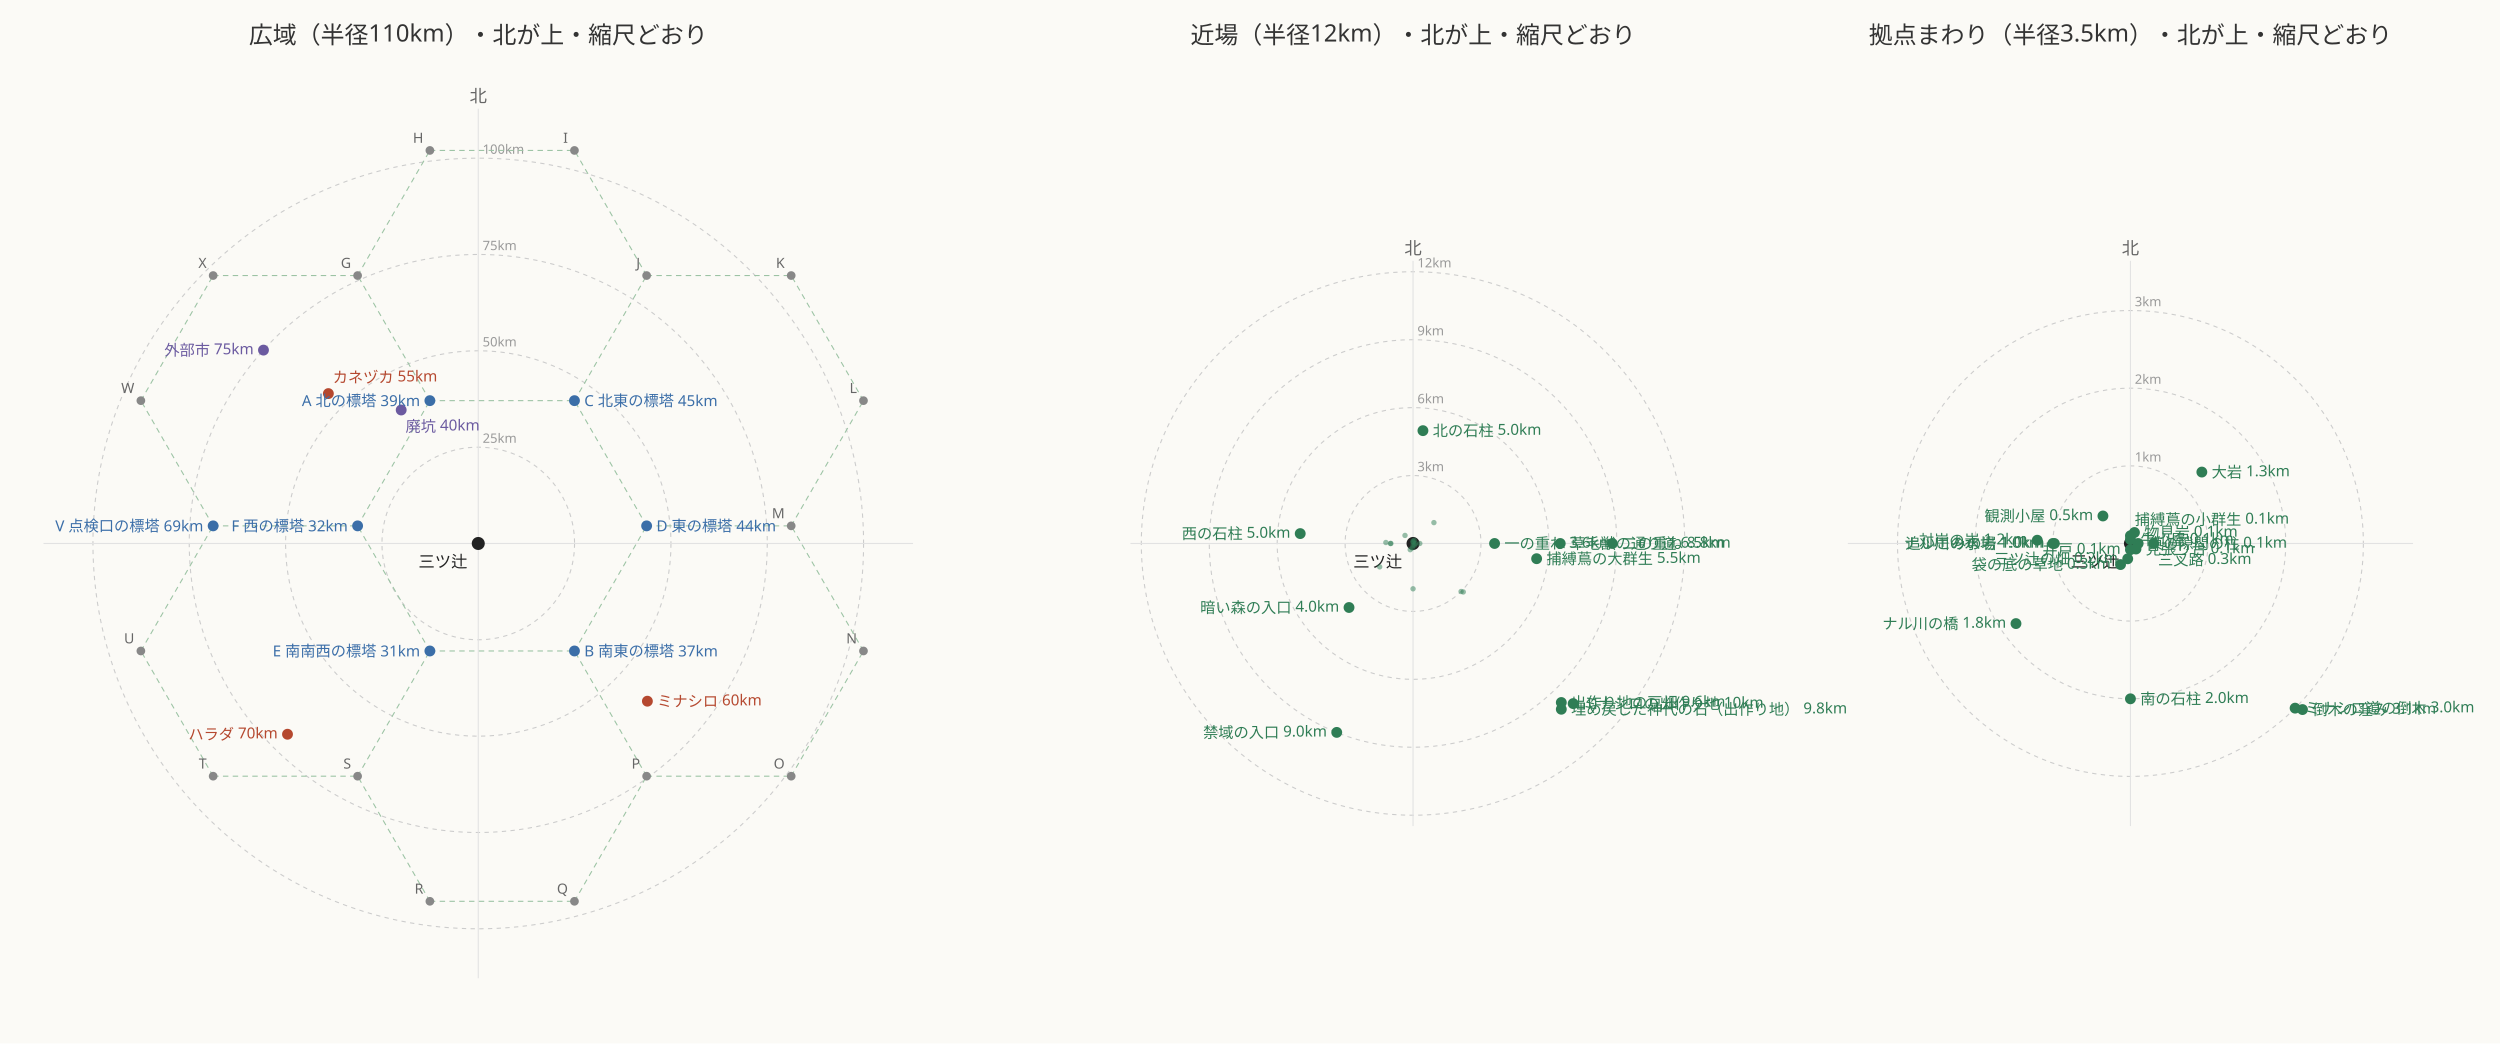
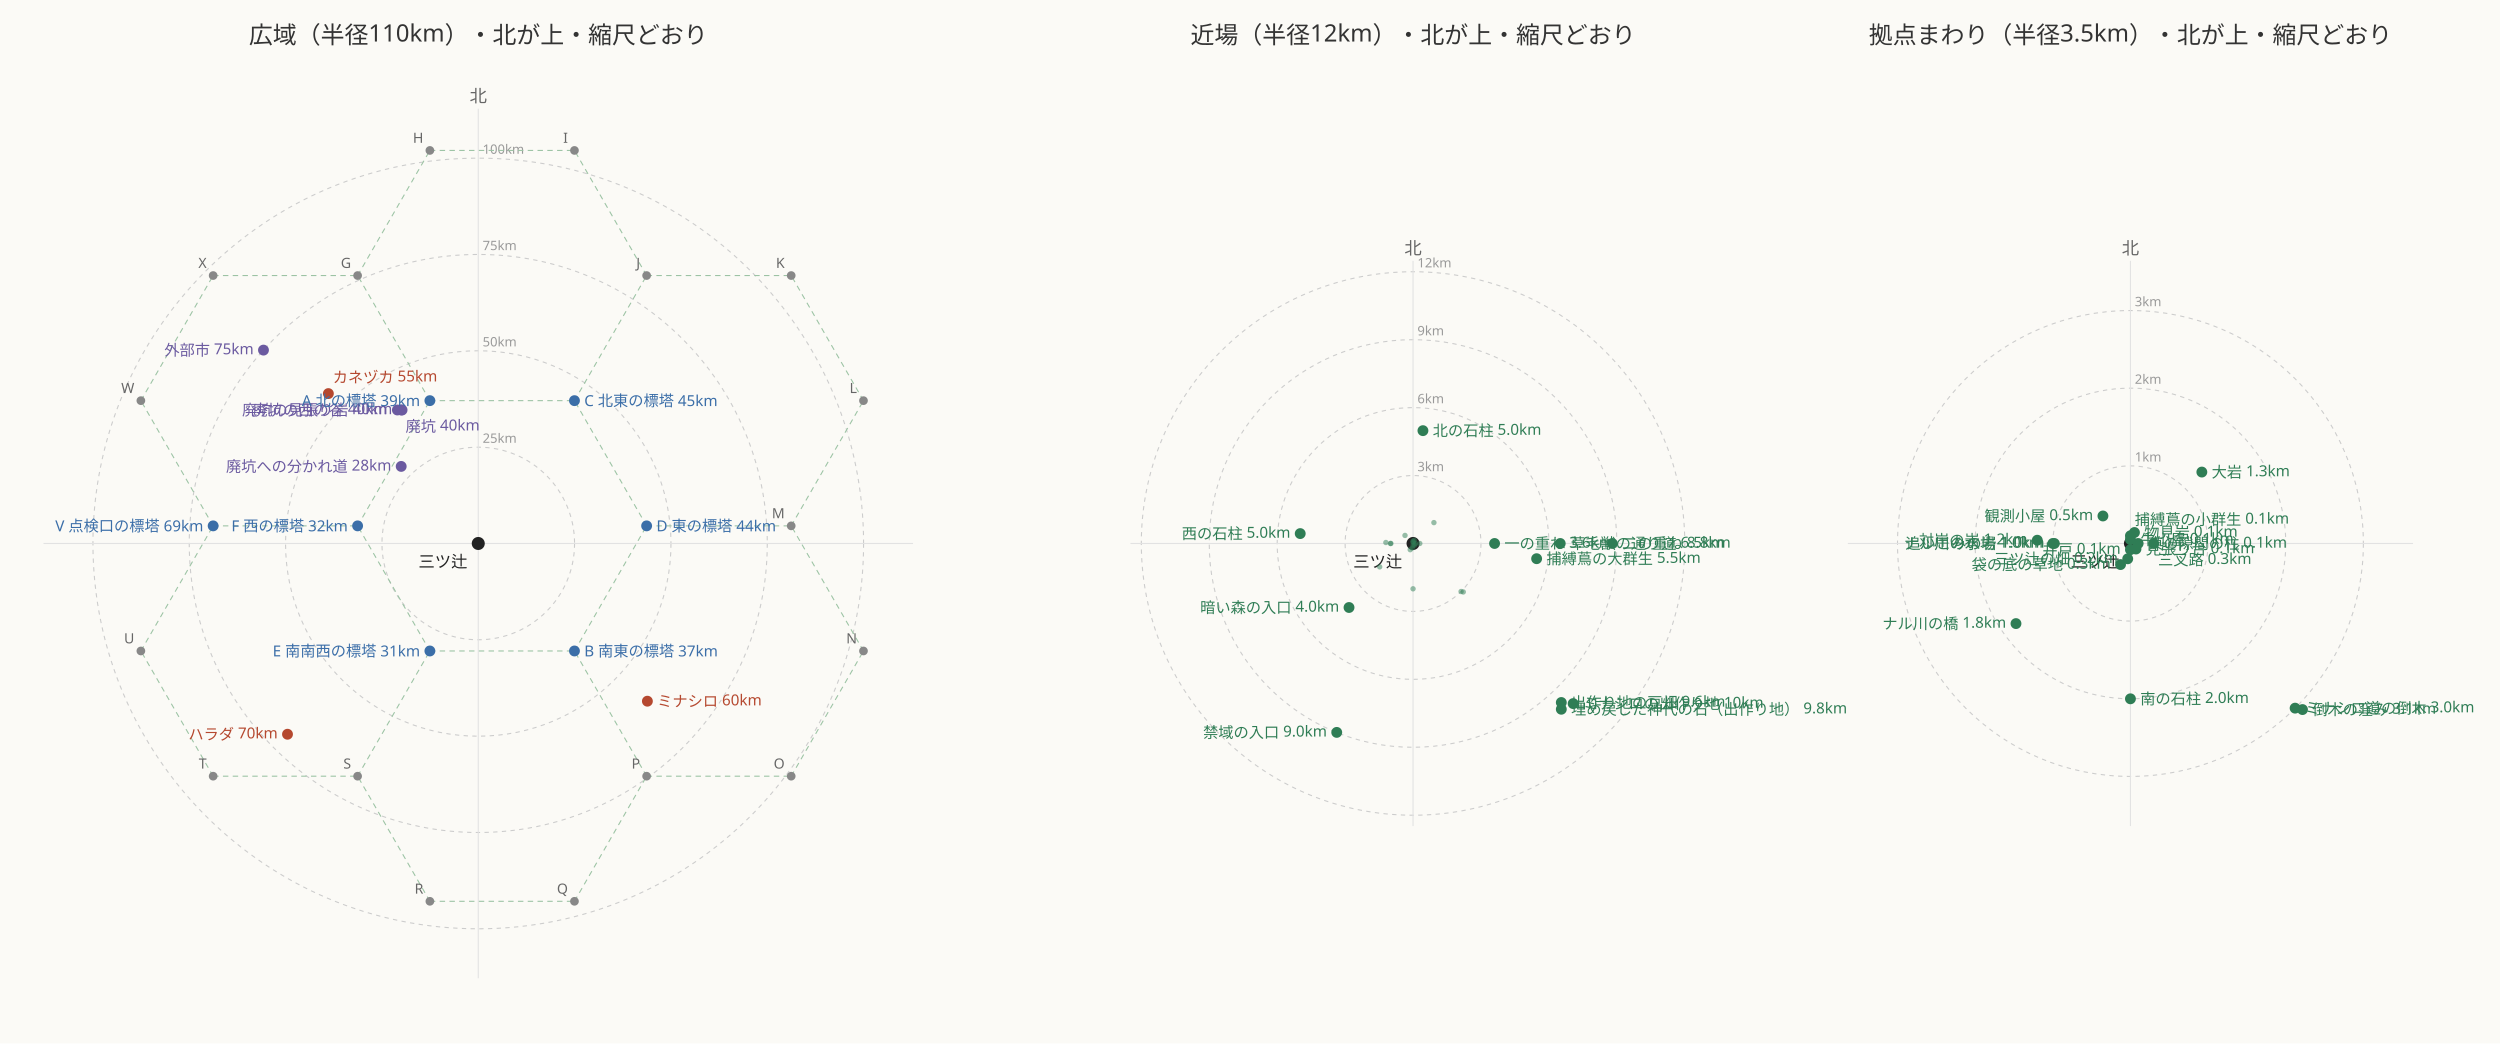
<svg xmlns="http://www.w3.org/2000/svg" width="2300" height="960" viewBox="0 0 2300 960" font-family="sans-serif">
  <rect width="2300" height="960" fill="#fbfaf6" />
  <text x="440" y="40" font-size="22" text-anchor="middle" fill="#333">広域（半径110km）・北が上・縮尺どおり</text>
  <circle cx="440" cy="500" r="88.6" fill="none" stroke="#ccc" stroke-dasharray="4 4" />
  <text x="444" y="407.4" font-size="12" fill="#999">25km</text>
  <circle cx="440" cy="500" r="177.3" fill="none" stroke="#ccc" stroke-dasharray="4 4" />
  <text x="444" y="318.7" font-size="12" fill="#999">50km</text>
  <circle cx="440" cy="500" r="265.9" fill="none" stroke="#ccc" stroke-dasharray="4 4" />
  <text x="444" y="230.1" font-size="12" fill="#999">75km</text>
  <circle cx="440" cy="500" r="354.5" fill="none" stroke="#ccc" stroke-dasharray="4 4" />
  <text x="444" y="141.5" font-size="12" fill="#999">100km</text>
  <line x1="440" y1="100" x2="440" y2="900" stroke="#e2e2e2" />
  <line x1="40" y1="500" x2="840" y2="500" stroke="#e2e2e2" />
  <text x="440" y="94" font-size="16" text-anchor="middle" fill="#666">北</text>
  <line x1="196.1" y1="714.1" x2="129.6" y2="598.9" stroke="#9cc3a4" stroke-dasharray="5 4" />
  <line x1="196.1" y1="714.1" x2="329.0" y2="714.1" stroke="#9cc3a4" stroke-dasharray="5 4" />
  <line x1="129.6" y1="598.9" x2="196.1" y2="483.8" stroke="#9cc3a4" stroke-dasharray="5 4" />
  <line x1="196.1" y1="483.8" x2="129.6" y2="368.6" stroke="#9cc3a4" stroke-dasharray="5 4" />
  <line x1="196.1" y1="483.8" x2="329.0" y2="483.8" stroke="#9cc3a4" stroke-dasharray="5 4" />
  <line x1="129.6" y1="368.6" x2="196.1" y2="253.5" stroke="#9cc3a4" stroke-dasharray="5 4" />
  <line x1="196.1" y1="253.5" x2="329.0" y2="253.5" stroke="#9cc3a4" stroke-dasharray="5 4" />
  <line x1="395.5" y1="829.2" x2="329.0" y2="714.1" stroke="#9cc3a4" stroke-dasharray="5 4" />
  <line x1="395.5" y1="829.2" x2="528.5" y2="829.2" stroke="#9cc3a4" stroke-dasharray="5 4" />
  <line x1="329.0" y1="714.1" x2="395.5" y2="598.9" stroke="#9cc3a4" stroke-dasharray="5 4" />
  <line x1="395.5" y1="598.9" x2="329.0" y2="483.8" stroke="#9cc3a4" stroke-dasharray="5 4" />
  <line x1="395.5" y1="598.9" x2="528.5" y2="598.9" stroke="#9cc3a4" stroke-dasharray="5 4" />
  <line x1="329.0" y1="483.8" x2="395.5" y2="368.6" stroke="#9cc3a4" stroke-dasharray="5 4" />
  <line x1="395.5" y1="368.6" x2="329.0" y2="253.5" stroke="#9cc3a4" stroke-dasharray="5 4" />
  <line x1="395.5" y1="368.6" x2="528.5" y2="368.6" stroke="#9cc3a4" stroke-dasharray="5 4" />
  <line x1="329.0" y1="253.5" x2="395.5" y2="138.4" stroke="#9cc3a4" stroke-dasharray="5 4" />
  <line x1="395.5" y1="138.4" x2="528.5" y2="138.4" stroke="#9cc3a4" stroke-dasharray="5 4" />
  <line x1="528.5" y1="829.2" x2="594.9" y2="714.1" stroke="#9cc3a4" stroke-dasharray="5 4" />
  <line x1="594.9" y1="714.1" x2="528.5" y2="598.9" stroke="#9cc3a4" stroke-dasharray="5 4" />
  <line x1="594.9" y1="714.1" x2="727.9" y2="714.1" stroke="#9cc3a4" stroke-dasharray="5 4" />
  <line x1="528.5" y1="598.9" x2="594.9" y2="483.8" stroke="#9cc3a4" stroke-dasharray="5 4" />
  <line x1="594.9" y1="483.8" x2="528.5" y2="368.6" stroke="#9cc3a4" stroke-dasharray="5 4" />
  <line x1="594.9" y1="483.8" x2="727.9" y2="483.8" stroke="#9cc3a4" stroke-dasharray="5 4" />
  <line x1="528.5" y1="368.6" x2="594.9" y2="253.5" stroke="#9cc3a4" stroke-dasharray="5 4" />
  <line x1="594.9" y1="253.5" x2="528.5" y2="138.4" stroke="#9cc3a4" stroke-dasharray="5 4" />
  <line x1="594.9" y1="253.5" x2="727.9" y2="253.5" stroke="#9cc3a4" stroke-dasharray="5 4" />
  <line x1="727.9" y1="714.1" x2="794.4" y2="598.9" stroke="#9cc3a4" stroke-dasharray="5 4" />
  <line x1="794.4" y1="598.9" x2="727.9" y2="483.8" stroke="#9cc3a4" stroke-dasharray="5 4" />
  <line x1="727.9" y1="483.8" x2="794.4" y2="368.6" stroke="#9cc3a4" stroke-dasharray="5 4" />
  <line x1="794.4" y1="368.6" x2="727.9" y2="253.5" stroke="#9cc3a4" stroke-dasharray="5 4" />
  <circle cx="196.1" cy="714.1" r="4" fill="#888" />
  <text x="190.1" y="707.1" font-size="13" text-anchor="end" fill="#666">T</text>
  <circle cx="129.6" cy="598.9" r="4" fill="#888" />
  <text x="123.6" y="591.9" font-size="13" text-anchor="end" fill="#666">U</text>
  <circle cx="196.1" cy="483.8" r="4" fill="#888" />
  <circle cx="129.6" cy="368.6" r="4" fill="#888" />
  <text x="123.6" y="361.6" font-size="13" text-anchor="end" fill="#666">W</text>
  <circle cx="196.1" cy="253.5" r="4" fill="#888" />
  <text x="190.1" y="246.5" font-size="13" text-anchor="end" fill="#666">X</text>
  <circle cx="395.5" cy="829.2" r="4" fill="#888" />
  <text x="389.5" y="822.2" font-size="13" text-anchor="end" fill="#666">R</text>
  <circle cx="329.0" cy="714.1" r="4" fill="#888" />
  <text x="323.0" y="707.1" font-size="13" text-anchor="end" fill="#666">S</text>
  <circle cx="395.5" cy="598.9" r="4" fill="#888" />
  <circle cx="329.0" cy="483.8" r="4" fill="#888" />
  <circle cx="395.5" cy="368.6" r="4" fill="#888" />
  <circle cx="329.0" cy="253.5" r="4" fill="#888" />
  <text x="323.0" y="246.5" font-size="13" text-anchor="end" fill="#666">G</text>
  <circle cx="395.5" cy="138.4" r="4" fill="#888" />
  <text x="389.5" y="131.4" font-size="13" text-anchor="end" fill="#666">H</text>
  <circle cx="528.5" cy="829.2" r="4" fill="#888" />
  <text x="522.5" y="822.2" font-size="13" text-anchor="end" fill="#666">Q</text>
  <circle cx="594.9" cy="714.1" r="4" fill="#888" />
  <text x="588.9" y="707.1" font-size="13" text-anchor="end" fill="#666">P</text>
  <circle cx="528.5" cy="598.9" r="4" fill="#888" />
  <circle cx="594.9" cy="483.8" r="4" fill="#888" />
  <circle cx="528.5" cy="368.6" r="4" fill="#888" />
  <circle cx="594.9" cy="253.5" r="4" fill="#888" />
  <text x="588.9" y="246.5" font-size="13" text-anchor="end" fill="#666">J</text>
  <circle cx="528.5" cy="138.4" r="4" fill="#888" />
  <text x="522.5" y="131.4" font-size="13" text-anchor="end" fill="#666">I</text>
  <circle cx="727.9" cy="714.1" r="4" fill="#888" />
  <text x="721.9" y="707.1" font-size="13" text-anchor="end" fill="#666">O</text>
  <circle cx="794.4" cy="598.9" r="4" fill="#888" />
  <text x="788.4" y="591.9" font-size="13" text-anchor="end" fill="#666">N</text>
  <circle cx="727.9" cy="483.8" r="4" fill="#888" />
  <text x="721.9" y="476.8" font-size="13" text-anchor="end" fill="#666">M</text>
  <circle cx="794.4" cy="368.6" r="4" fill="#888" />
  <text x="788.4" y="361.6" font-size="13" text-anchor="end" fill="#666">L</text>
  <circle cx="727.9" cy="253.5" r="4" fill="#888" />
  <text x="721.9" y="246.5" font-size="13" text-anchor="end" fill="#666">K</text>
  <circle cx="440" cy="500" r="6" fill="#222" />
  <text x="430" y="522" font-size="15" text-anchor="end" fill="#222">三ツ辻</text>
  <circle cx="369.1" cy="377.2" r="5" fill="#6b5aa0" />
  <text x="373.1" y="397.2" font-size="14" text-anchor="start" fill="#6b5aa0">廃坑 40km</text>
+   <circle cx="369.9" cy="377.2" r="5" fill="#6b5aa0" />
+   <text x="360.9" y="382.2" font-size="14" text-anchor="end" fill="#6b5aa0">廃坑の見張り岩 40km</text>
+   <circle cx="365.6" cy="377.2" r="5" fill="#6b5aa0" />
+   <text x="356.6" y="382.2" font-size="14" text-anchor="end" fill="#6b5aa0">廃坑の西の谷 40km</text>
+   <circle cx="369.1" cy="429.1" r="5" fill="#6b5aa0" />
+   <text x="360.1" y="434.1" font-size="14" text-anchor="end" fill="#6b5aa0">廃坑への分かれ道 28km</text>
  <circle cx="302.1" cy="362.1" r="5" fill="#b5482f" />
  <text x="306.1" y="352.1" font-size="14" text-anchor="start" fill="#b5482f">カネヅカ 55km</text>
  <circle cx="595.6" cy="645.1" r="5" fill="#b5482f" />
  <text x="604.6" y="650.1" font-size="14" text-anchor="start" fill="#b5482f">ミナシロ 60km</text>
  <circle cx="264.5" cy="675.5" r="5" fill="#b5482f" />
  <text x="255.5" y="680.5" font-size="14" text-anchor="end" fill="#b5482f">ハラダ 70km</text>
  <circle cx="242.4" cy="322.1" r="5" fill="#6b5aa0" />
  <text x="233.4" y="327.1" font-size="14" text-anchor="end" fill="#6b5aa0">外部市 75km</text>
  <circle cx="196.1" cy="483.8" r="5" fill="#3b6ea8" />
  <text x="187.1" y="488.8" font-size="14" text-anchor="end" fill="#3b6ea8">V 点検口の標塔 69km</text>
  <circle cx="395.5" cy="598.9" r="5" fill="#3b6ea8" />
  <text x="386.5" y="603.9" font-size="14" text-anchor="end" fill="#3b6ea8">E 南南西の標塔 31km</text>
  <circle cx="329.0" cy="483.8" r="5" fill="#3b6ea8" />
  <text x="320.0" y="488.8" font-size="14" text-anchor="end" fill="#3b6ea8">F 西の標塔 32km</text>
  <circle cx="395.5" cy="368.6" r="5" fill="#3b6ea8" />
  <text x="386.5" y="373.6" font-size="14" text-anchor="end" fill="#3b6ea8">A 北の標塔 39km</text>
  <circle cx="528.5" cy="598.9" r="5" fill="#3b6ea8" />
  <text x="537.5" y="603.9" font-size="14" text-anchor="start" fill="#3b6ea8">B 南東の標塔 37km</text>
  <circle cx="594.9" cy="483.8" r="5" fill="#3b6ea8" />
  <text x="603.9" y="488.8" font-size="14" text-anchor="start" fill="#3b6ea8">D 東の標塔 44km</text>
  <circle cx="528.5" cy="368.6" r="5" fill="#3b6ea8" />
  <text x="537.5" y="373.6" font-size="14" text-anchor="start" fill="#3b6ea8">C 北東の標塔 45km</text>
  <text x="1300" y="40" font-size="22" text-anchor="middle" fill="#333">近場（半径12km）・北が上・縮尺どおり</text>
  <circle cx="1300" cy="500" r="62.5" fill="none" stroke="#ccc" stroke-dasharray="4 4" />
  <text x="1304" y="433.5" font-size="12" fill="#999">3km</text>
  <circle cx="1300" cy="500" r="125.0" fill="none" stroke="#ccc" stroke-dasharray="4 4" />
  <text x="1304" y="371.0" font-size="12" fill="#999">6km</text>
  <circle cx="1300" cy="500" r="187.5" fill="none" stroke="#ccc" stroke-dasharray="4 4" />
  <text x="1304" y="308.5" font-size="12" fill="#999">9km</text>
  <circle cx="1300" cy="500" r="250.0" fill="none" stroke="#ccc" stroke-dasharray="4 4" />
  <text x="1304" y="246.0" font-size="12" fill="#999">12km</text>
  <line x1="1300" y1="240" x2="1300" y2="760" stroke="#e2e2e2" />
  <line x1="1040" y1="500" x2="1560" y2="500" stroke="#e2e2e2" />
  <text x="1300" y="234" font-size="16" text-anchor="middle" fill="#666">北</text>
  <circle cx="1300" cy="500" r="6" fill="#222" />
  <text x="1290" y="522" font-size="15" text-anchor="end" fill="#222">三ツ辻</text>
  <circle cx="1300.0" cy="497.9" r="2.5" fill="#2f7d55" opacity="0.5" />
  <circle cx="1302.1" cy="500.0" r="2.5" fill="#2f7d55" opacity="0.5" />
  <circle cx="1300.0" cy="501.7" r="2.5" fill="#2f7d55" opacity="0.5" />
  <circle cx="1301.5" cy="501.5" r="2.5" fill="#2f7d55" opacity="0.5" />
  <circle cx="1299.3" cy="504.1" r="2.5" fill="#2f7d55" opacity="0.5" />
  <circle cx="1297.4" cy="505.7" r="2.5" fill="#2f7d55" opacity="0.5" />
  <circle cx="1300.0" cy="499.0" r="2.5" fill="#2f7d55" opacity="0.5" />
  <circle cx="1275.0" cy="499.1" r="2.5" fill="#2f7d55" opacity="0.5" />
  <circle cx="1279.6" cy="500.0" r="2.5" fill="#2f7d55" opacity="0.5" />
  <circle cx="1301.1" cy="497.1" r="2.5" fill="#2f7d55" opacity="0.5" />
  <circle cx="1344.2" cy="544.2" r="2.5" fill="#2f7d55" opacity="0.5" />
  <circle cx="1346.2" cy="544.6" r="2.5" fill="#2f7d55" opacity="0.5" />
  <circle cx="1306.2" cy="500.0" r="2.5" fill="#2f7d55" opacity="0.5" />
  <circle cx="1269.3" cy="521.5" r="2.5" fill="#2f7d55" opacity="0.5" />
  <circle cx="1292.6" cy="492.6" r="2.5" fill="#2f7d55" opacity="0.5" />
  <circle cx="1279.2" cy="500.0" r="2.5" fill="#2f7d55" opacity="0.5" />
  <circle cx="1319.2" cy="480.8" r="2.5" fill="#2f7d55" opacity="0.5" />
  <circle cx="1300.0" cy="541.7" r="2.5" fill="#2f7d55" opacity="0.5" />
  <circle cx="1241.1" cy="558.9" r="5" fill="#2f7d55" />
  <text x="1232.1" y="563.9" font-size="14" text-anchor="end" fill="#2f7d55">暗い森の入口 4.0km</text>
  <circle cx="1196.2" cy="490.9" r="5" fill="#2f7d55" />
  <text x="1187.2" y="495.9" font-size="14" text-anchor="end" fill="#2f7d55">西の石柱 5.0km</text>
  <circle cx="1309.1" cy="396.2" r="5" fill="#2f7d55" />
  <text x="1318.1" y="401.2" font-size="14" text-anchor="start" fill="#2f7d55">北の石柱 5.0km</text>
  <circle cx="1413.7" cy="514.0" r="5" fill="#2f7d55" />
  <text x="1422.7" y="519.0" font-size="14" text-anchor="start" fill="#2f7d55">捕縛蔦の大群生 5.5km</text>
  <circle cx="1375.0" cy="500.0" r="5" fill="#2f7d55" />
  <text x="1384.0" y="505.0" font-size="14" text-anchor="start" fill="#2f7d55">一の重ね 3.6km</text>
  <circle cx="1435.4" cy="500.0" r="5" fill="#2f7d55" />
  <text x="1444.4" y="505.0" font-size="14" text-anchor="start" fill="#2f7d55">草毛獣の通り道 6.5km</text>
  <circle cx="1483.3" cy="500.0" r="5" fill="#2f7d55" />
  <text x="1492.3" y="505.0" font-size="14" text-anchor="start" fill="#2f7d55">二の重ね 8.8km</text>
  <circle cx="1229.8" cy="673.8" r="5" fill="#2f7d55" />
  <text x="1220.8" y="678.8" font-size="14" text-anchor="end" fill="#2f7d55">禁域の入口 9.0km</text>
  <circle cx="1447.3" cy="647.3" r="5" fill="#2f7d55" />
  <text x="1456.3" y="652.3" font-size="14" text-anchor="start" fill="#2f7d55">ミナシロの出作り地 10km</text>
  <circle cx="1436.4" cy="646.3" r="5" fill="#2f7d55" />
  <text x="1445.4" y="651.3" font-size="14" text-anchor="start" fill="#2f7d55">出作り地の豆畑 9.6km</text>
  <circle cx="1436.4" cy="652.5" r="5" fill="#2f7d55" />
  <text x="1445.4" y="657.5" font-size="14" text-anchor="start" fill="#2f7d55">埋め戻した神代の石（出作り地） 9.8km</text>
  <text x="1960" y="40" font-size="22" text-anchor="middle" fill="#333">拠点まわり（半径3.5km）・北が上・縮尺どおり</text>
  <circle cx="1960" cy="500" r="71.4" fill="none" stroke="#ccc" stroke-dasharray="4 4" />
  <text x="1964" y="424.6" font-size="12" fill="#999">1km</text>
  <circle cx="1960" cy="500" r="142.9" fill="none" stroke="#ccc" stroke-dasharray="4 4" />
  <text x="1964" y="353.1" font-size="12" fill="#999">2km</text>
  <circle cx="1960" cy="500" r="214.3" fill="none" stroke="#ccc" stroke-dasharray="4 4" />
  <text x="1964" y="281.7" font-size="12" fill="#999">3km</text>
  <line x1="1960" y1="240" x2="1960" y2="760" stroke="#e2e2e2" />
  <line x1="1700" y1="500" x2="2220" y2="500" stroke="#e2e2e2" />
  <text x="1960" y="234" font-size="16" text-anchor="middle" fill="#666">北</text>
  <circle cx="1960" cy="500" r="6" fill="#222" />
  <text x="1950" y="522" font-size="15" text-anchor="end" fill="#222">三ツ辻</text>
  <circle cx="1960.0" cy="492.9" r="5" fill="#2f7d55" />
  <text x="1964.0" y="482.9" font-size="14" text-anchor="start" fill="#2f7d55">捕縛蔦の小群生 0.1km</text>
  <circle cx="1967.1" cy="500.0" r="5" fill="#2f7d55" />
  <text x="1976.1" y="505.0" font-size="14" text-anchor="start" fill="#2f7d55">東の隙間の柱 0.1km</text>
  <circle cx="1960.0" cy="505.7" r="5" fill="#2f7d55" />
  <text x="1951.0" y="510.7" font-size="14" text-anchor="end" fill="#2f7d55">井戸 0.1km</text>
  <circle cx="1965.1" cy="505.1" r="5" fill="#2f7d55" />
  <text x="1974.1" y="510.1" font-size="14" text-anchor="start" fill="#2f7d55">見張り台 0.1km</text>
  <circle cx="1957.5" cy="514.1" r="5" fill="#2f7d55" />
  <text x="1948.5" y="519.1" font-size="14" text-anchor="end" fill="#2f7d55">三ツ辻の畑 0.2km</text>
  <circle cx="1950.9" cy="519.4" r="5" fill="#2f7d55" />
  <text x="1941.9" y="524.4" font-size="14" text-anchor="end" fill="#2f7d55">袋の底の草地 0.3km</text>
  <circle cx="1960.0" cy="496.4" r="5" fill="#2f7d55" />
  <text x="1969.0" y="501.4" font-size="14" text-anchor="start" fill="#2f7d55">牛小屋 0.1km</text>
  <circle cx="1874.3" cy="497.0" r="5" fill="#2f7d55" />
  <text x="1865.3" y="502.0" font-size="14" text-anchor="end" fill="#2f7d55">対岸の岩 1.2km</text>
  <circle cx="1890.0" cy="500.0" r="5" fill="#2f7d55" />
  <text x="1881.0" y="505.0" font-size="14" text-anchor="end" fill="#2f7d55">追いこみの岩 1.0km</text>
  <circle cx="1963.7" cy="489.9" r="5" fill="#2f7d55" />
  <text x="1972.7" y="494.9" font-size="14" text-anchor="start" fill="#2f7d55">物見岩 0.1km</text>
  <circle cx="2111.5" cy="651.5" r="5" fill="#2f7d55" />
  <text x="2120.5" y="656.5" font-size="14" text-anchor="start" fill="#2f7d55">ミナシロ道の倒木 3.0km</text>
  <circle cx="2118.3" cy="652.8" r="5" fill="#2f7d55" />
  <text x="2127.3" y="657.8" font-size="14" text-anchor="start" fill="#2f7d55">倒木の窪み 3.1km</text>
  <circle cx="1981.4" cy="500.0" r="5" fill="#2f7d55" />
  <text x="1985.4" y="520.0" font-size="14" text-anchor="start" fill="#2f7d55">三叉路 0.3km</text>
  <circle cx="1854.7" cy="573.7" r="5" fill="#2f7d55" />
  <text x="1845.7" y="578.7" font-size="14" text-anchor="end" fill="#2f7d55">ナル川の橋 1.8km</text>
  <circle cx="1934.7" cy="474.7" r="5" fill="#2f7d55" />
  <text x="1925.7" y="479.7" font-size="14" text-anchor="end" fill="#2f7d55">観測小屋 0.5km</text>
  <circle cx="1888.6" cy="500.0" r="5" fill="#2f7d55" />
  <text x="1879.6" y="505.0" font-size="14" text-anchor="end" fill="#2f7d55">ナル川の水場 1.0km</text>
  <circle cx="2025.7" cy="434.3" r="5" fill="#2f7d55" />
  <text x="2034.7" y="439.3" font-size="14" text-anchor="start" fill="#2f7d55">大岩 1.3km</text>
  <circle cx="1960.0" cy="642.9" r="5" fill="#2f7d55" />
  <text x="1969.0" y="647.9" font-size="14" text-anchor="start" fill="#2f7d55">南の石柱 2.0km</text>
</svg>
